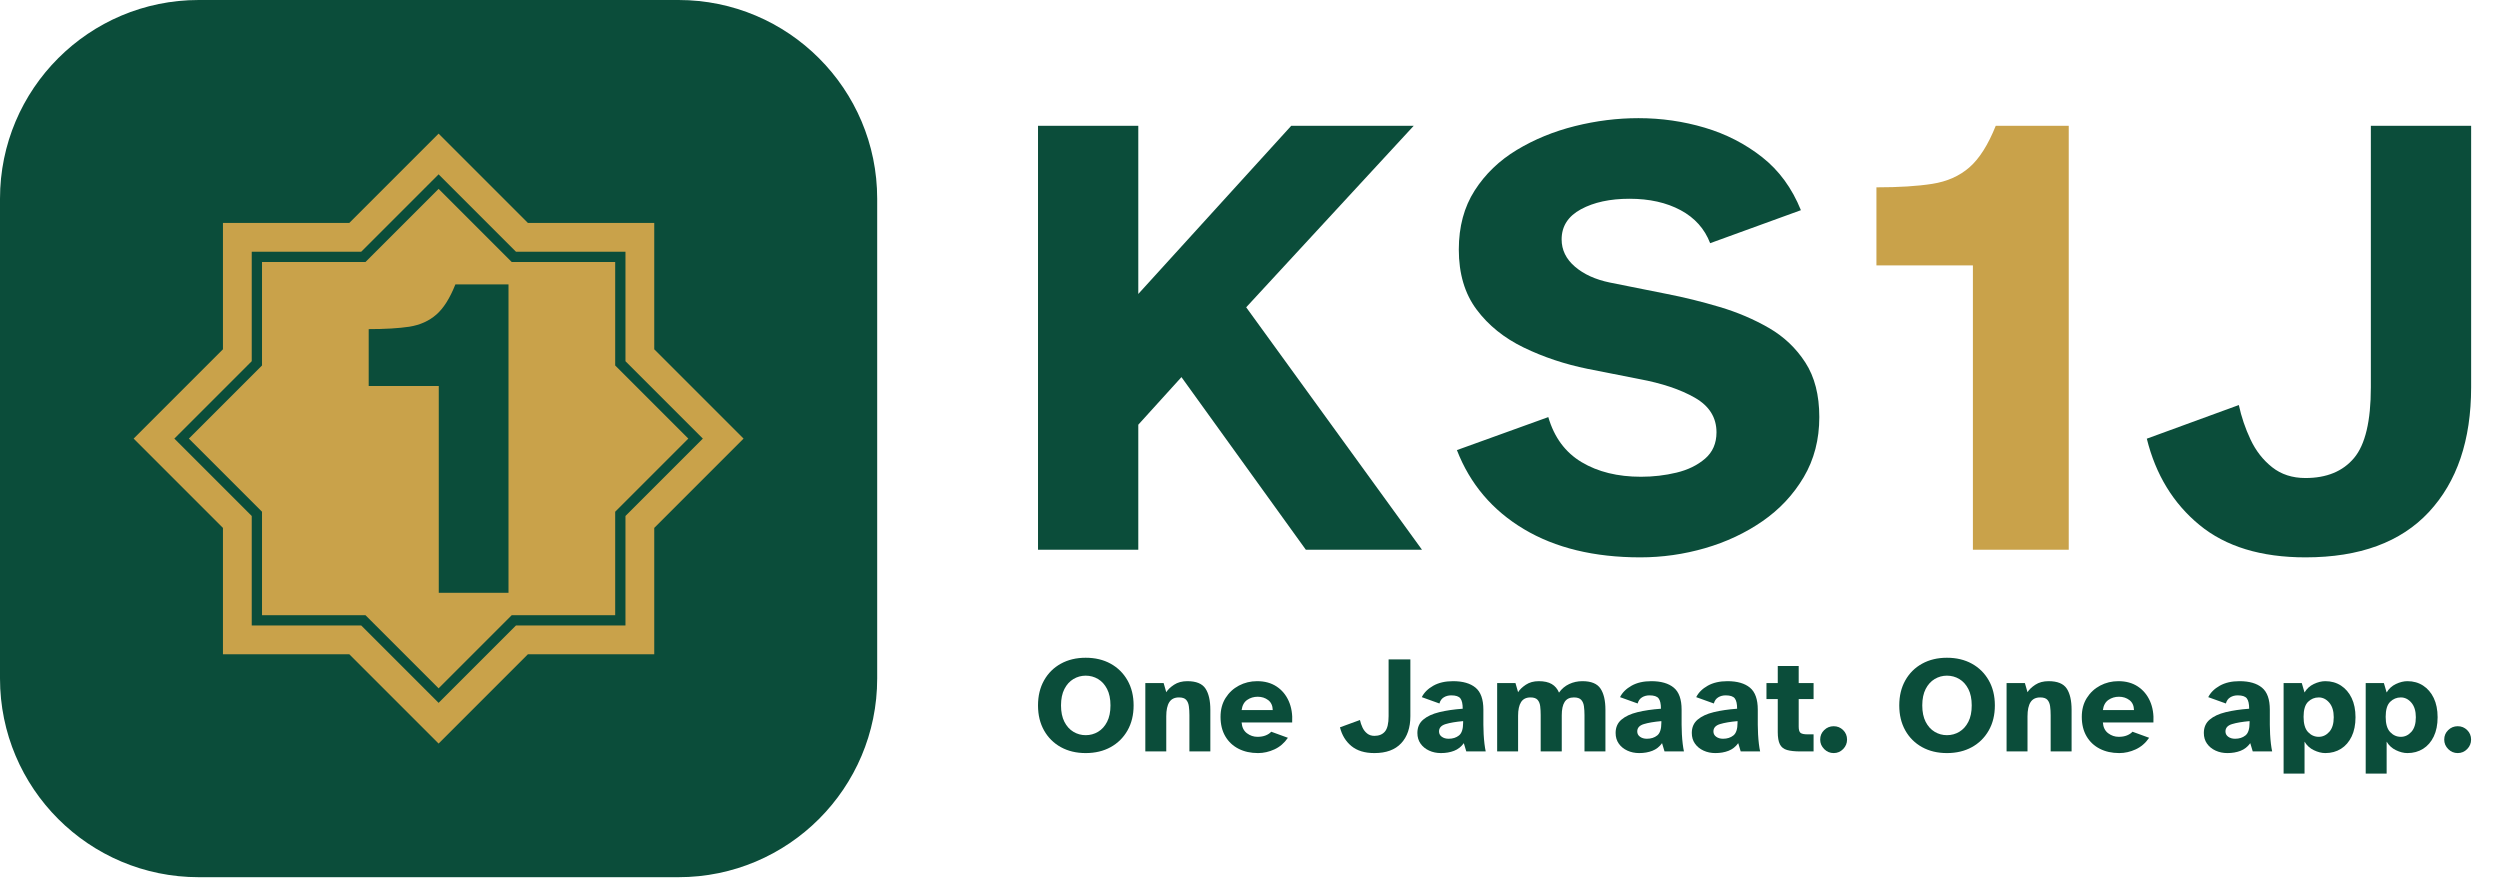
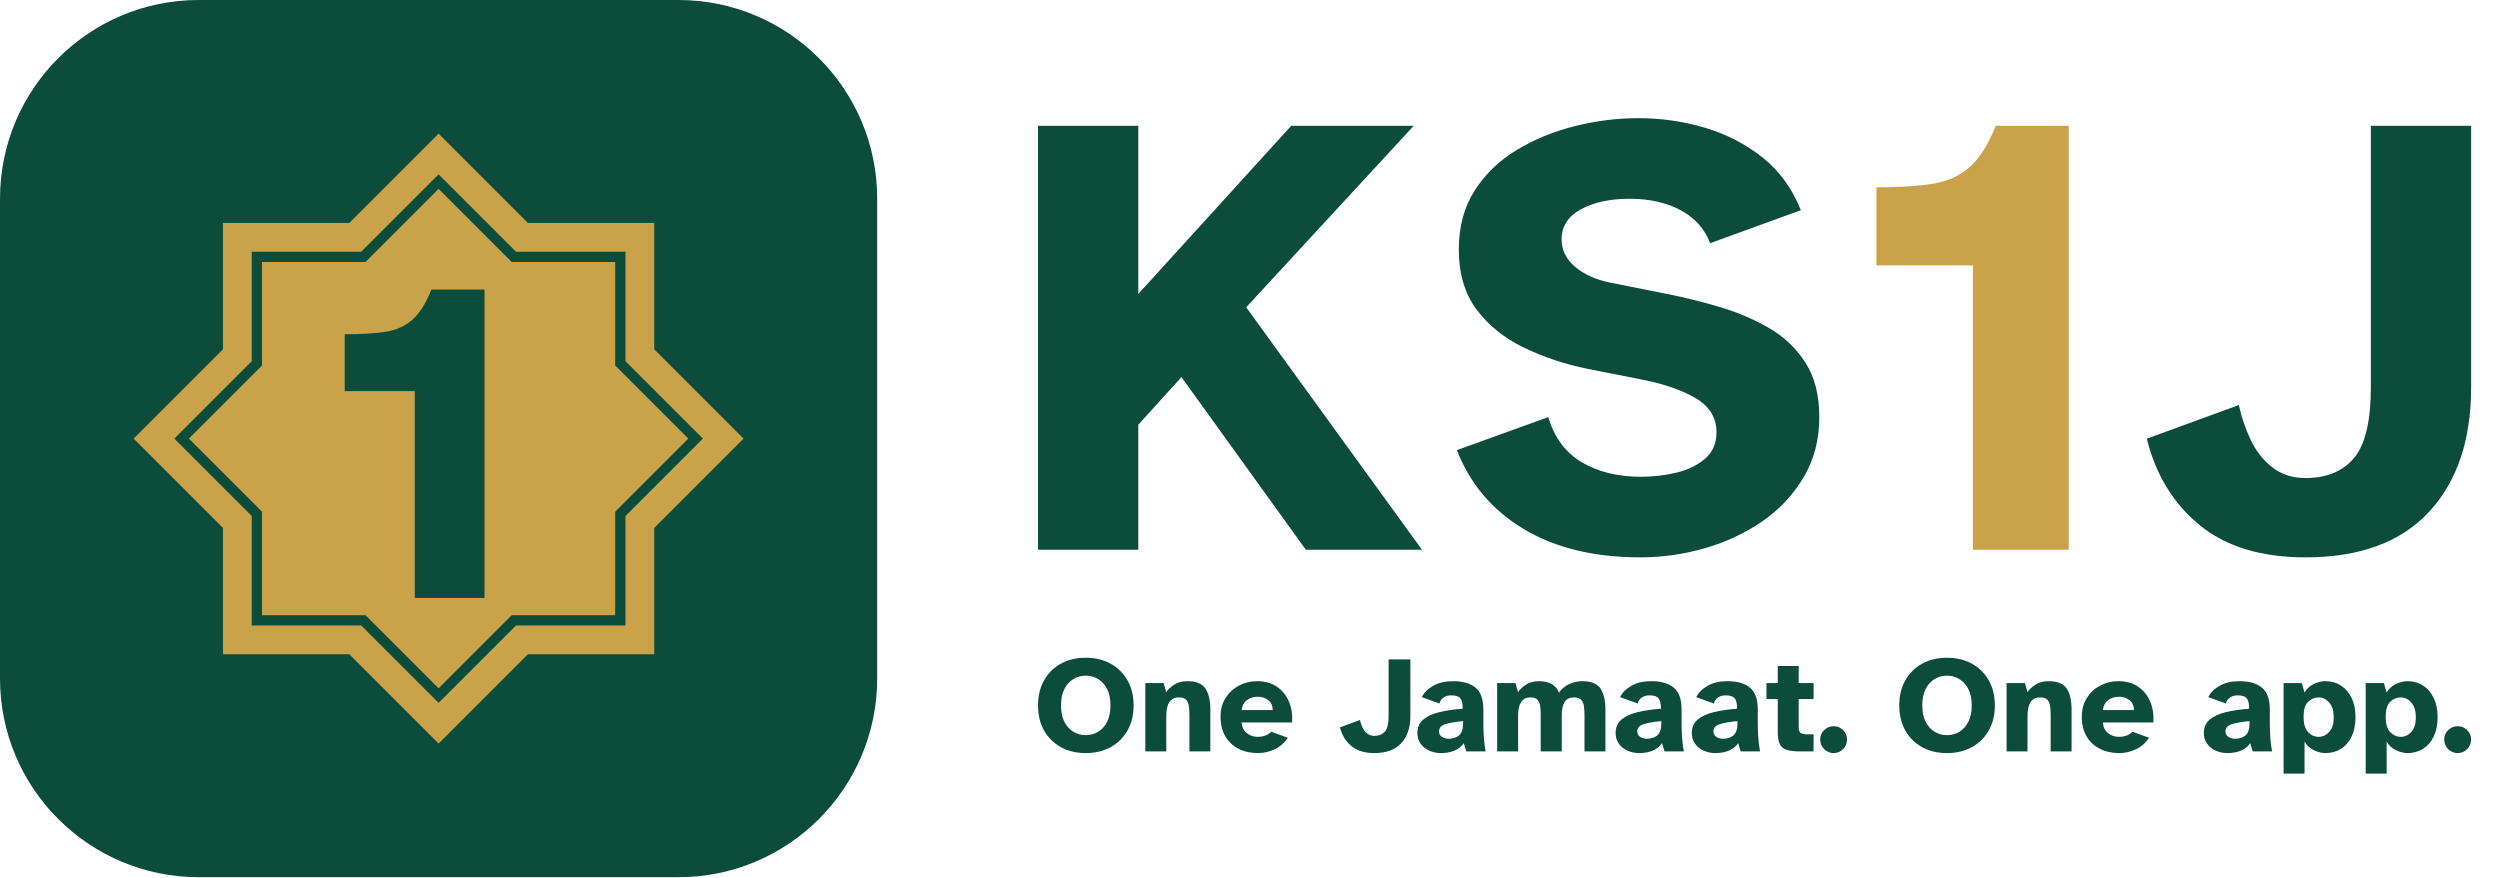
<svg xmlns="http://www.w3.org/2000/svg" viewBox="0 0 684 240">
  <g transform="scale(0.46875)">
    <rect width="512" height="512" rx="116" fill="#0B4D3A" />
    <polygon points="256.00,78.00 308.13,130.13 381.87,130.13 381.87,203.87 434.00,256.00 381.87,308.13 381.87,381.87 308.13,381.87 256.00,434.00 203.87,381.87 130.13,381.87 130.13,308.13 78.00,256.00 130.13,203.87 130.13,130.13 203.87,130.13" fill="#C9A24A" />
    <polygon points="256.00,106.00 299.93,149.93 362.07,149.93 362.07,212.07 406.00,256.00 362.07,299.93 362.07,362.07 299.93,362.07 256.00,406.00 212.07,362.07 149.93,362.07 149.93,299.93 106.00,256.00 149.93,212.07 149.93,149.93 212.07,149.93" fill="none" stroke="#0B4D3A" stroke-width="6" />
-     <path d="M256.1 346V225.3H215.2V192.1Q229.5 192.1 238.9 190.7Q248.3 189.2 254.7 183.6Q261 178.1 265.8 166H296.8V346Z" fill="#0B4D3A" />
+     <path d="M242.1 349V228.3H201.2V195.1Q215.5 195.1 224.9 193.7Q234.3 192.2 240.7 186.6Q247 181.1 251.8 169H282.8V349Z" fill="#0B4D3A" />
  </g>
  <g transform="translate(284 150.41) scale(0.17365)">
    <path transform="translate(-44 0)" d="M44 0V-668H202V-403L443 -668H636L372 -382L649 0H466L270 -272L202 -197V0Z" fill="#0B4D3A" />
    <path transform="translate(-44 0)" d="M993 12Q884 12 809.5 -32.5Q735 -77 704 -157L848 -209Q862 -161 900.5 -138.0Q939 -115 994 -115Q1023 -115 1050.0 -121.5Q1077 -128 1095.0 -143.5Q1113 -159 1113 -185Q1113 -220 1079.0 -239.5Q1045 -259 991 -269L910 -285Q856 -296 809.5 -318.5Q763 -341 735.0 -378.5Q707 -416 707 -473Q707 -527 732.0 -566.0Q757 -605 798.5 -630.0Q840 -655 890.0 -667.5Q940 -680 990 -680Q1044 -680 1094.5 -665.0Q1145 -650 1185.0 -618.5Q1225 -587 1246 -535L1103 -483Q1090 -517 1056.5 -535.0Q1023 -553 976 -553Q930 -553 899.5 -536.5Q869 -520 869 -489Q869 -464 890.0 -446.0Q911 -428 945 -421L1035 -403Q1076 -395 1118.0 -382.5Q1160 -370 1195.5 -349.5Q1231 -329 1253.0 -295.0Q1275 -261 1275 -209Q1275 -156 1250.5 -114.5Q1226 -73 1185.5 -45.0Q1145 -17 1095.0 -2.5Q1045 12 993 12Z" fill="#0B4D3A" />
    <path transform="translate(-44 0)" d="M1517 0V-448H1365V-571Q1418 -571 1453.0 -576.5Q1488 -582 1511.5 -602.5Q1535 -623 1553 -668H1668V0Z" fill="#C9A24A" />
    <path transform="translate(-44 0)" d="M2041 12Q1936 12 1874.0 -39.0Q1812 -90 1791 -175L1936 -228Q1942 -200 1954.5 -173.5Q1967 -147 1988.5 -130.0Q2010 -113 2041 -113Q2091 -113 2117.5 -144.5Q2144 -176 2144 -256V-668H2302V-256Q2302 -131 2235.5 -59.5Q2169 12 2041 12Z" fill="#0B4D3A" />
  </g>
  <g transform="translate(284 205.59) scale(0.03769)">
    <path transform="translate(-35 0)" d="M381 12Q279 12 201.0 -31.0Q123 -74 79.0 -152.0Q35 -230 35 -334Q35 -438 79.0 -516.0Q123 -594 201.0 -637.0Q279 -680 381 -680Q484 -680 562.0 -637.0Q640 -594 684.5 -516.0Q729 -438 729 -334Q729 -230 684.5 -152.0Q640 -74 562.0 -31.0Q484 12 381 12ZM381 -118Q430 -118 471.0 -142.5Q512 -167 536.5 -215.0Q561 -263 561 -334Q561 -405 536.5 -453.0Q512 -501 471.0 -525.5Q430 -550 381 -550Q333 -550 292.0 -525.5Q251 -501 226.5 -453.0Q202 -405 202 -334Q202 -263 226.5 -215.0Q251 -167 292.0 -142.5Q333 -118 381 -118Z" fill="#0B4D3A" />
    <path transform="translate(-35 0)" d="M814 0V-496H947L966 -430Q983 -458 1022.5 -484.0Q1062 -510 1119 -510Q1215 -510 1250.5 -456.5Q1286 -403 1286 -302V0H1134V-264Q1134 -299 1130.0 -328.0Q1126 -357 1110.5 -374.5Q1095 -392 1058 -392Q1010 -392 988.0 -357.5Q966 -323 966 -255V0Z" fill="#0B4D3A" />
    <path transform="translate(-35 0)" d="M1632 12Q1552 12 1490.5 -19.5Q1429 -51 1394.5 -110.0Q1360 -169 1360 -251Q1360 -330 1396.5 -388.0Q1433 -446 1493.5 -478.0Q1554 -510 1626 -510Q1708 -510 1766.5 -471.5Q1825 -433 1855.0 -365.5Q1885 -298 1880 -210H1513Q1517 -158 1551.5 -132.0Q1586 -106 1628 -106Q1663 -106 1688.5 -116.5Q1714 -127 1728 -143L1849 -99Q1810 -42 1751.5 -15.0Q1693 12 1632 12ZM1513 -300H1739Q1738 -348 1706.0 -372.5Q1674 -397 1630 -397Q1587 -397 1553.5 -374.0Q1520 -351 1513 -300Z" fill="#0B4D3A" />
    <path transform="translate(-35 0)" d="M2477 12Q2372 12 2310.0 -39.0Q2248 -90 2227 -175L2372 -228Q2378 -200 2390.5 -173.5Q2403 -147 2424.5 -130.0Q2446 -113 2477 -113Q2527 -113 2553.5 -144.5Q2580 -176 2580 -256V-668H2738V-256Q2738 -131 2671.5 -59.5Q2605 12 2477 12Z" fill="#0B4D3A" />
    <path transform="translate(-35 0)" d="M2960 12Q2913 12 2874.0 -6.0Q2835 -24 2812.0 -56.5Q2789 -89 2789 -134Q2789 -195 2831.5 -231.0Q2874 -267 2948.0 -285.0Q3022 -303 3118 -310Q3118 -363 3101.0 -385.0Q3084 -407 3035 -407Q3004 -407 2980.5 -392.5Q2957 -378 2949 -348L2821 -394Q2846 -444 2904.5 -477.0Q2963 -510 3048 -510Q3154 -510 3211.0 -463.0Q3268 -416 3268 -303V-194Q3268 -162 3270.0 -125.0Q3272 -88 3276.0 -55.0Q3280 -22 3285 0H3144L3126 -60Q3098 -21 3055.5 -4.5Q3013 12 2960 12ZM3016 -92Q3061 -92 3091.0 -116.0Q3121 -140 3121 -208V-220Q3042 -213 2994.0 -198.5Q2946 -184 2946 -145Q2946 -121 2966.0 -106.5Q2986 -92 3016 -92Z" fill="#0B4D3A" />
    <path transform="translate(-35 0)" d="M3368 0V-496H3501L3520 -430Q3537 -458 3576.0 -484.0Q3615 -510 3670 -510Q3729 -510 3764.5 -489.0Q3800 -468 3817 -427Q3846 -468 3890.5 -489.0Q3935 -510 3987 -510Q4082 -510 4118.0 -456.5Q4154 -403 4154 -302V0H4002V-264Q4002 -299 3998.0 -328.0Q3994 -357 3978.0 -374.5Q3962 -392 3925 -392Q3879 -392 3858.0 -359.5Q3837 -327 3837 -262V0H3684V-264Q3684 -299 3680.5 -328.0Q3677 -357 3661.5 -374.5Q3646 -392 3610 -392Q3563 -392 3541.5 -358.0Q3520 -324 3520 -259V0Z" fill="#0B4D3A" />
    <path transform="translate(-35 0)" d="M4399 12Q4352 12 4313.0 -6.0Q4274 -24 4251.0 -56.5Q4228 -89 4228 -134Q4228 -195 4270.5 -231.0Q4313 -267 4387.0 -285.0Q4461 -303 4557 -310Q4557 -363 4540.0 -385.0Q4523 -407 4474 -407Q4443 -407 4419.5 -392.5Q4396 -378 4388 -348L4260 -394Q4285 -444 4343.5 -477.0Q4402 -510 4487 -510Q4593 -510 4650.0 -463.0Q4707 -416 4707 -303V-194Q4707 -162 4709.0 -125.0Q4711 -88 4715.0 -55.0Q4719 -22 4724 0H4583L4565 -60Q4537 -21 4494.5 -4.5Q4452 12 4399 12ZM4455 -92Q4500 -92 4530.0 -116.0Q4560 -140 4560 -208V-220Q4481 -213 4433.0 -198.5Q4385 -184 4385 -145Q4385 -121 4405.0 -106.5Q4425 -92 4455 -92Z" fill="#0B4D3A" />
    <path transform="translate(-35 0)" d="M4952 12Q4905 12 4866.0 -6.0Q4827 -24 4804.0 -56.5Q4781 -89 4781 -134Q4781 -195 4823.5 -231.0Q4866 -267 4940.0 -285.0Q5014 -303 5110 -310Q5110 -363 5093.0 -385.0Q5076 -407 5027 -407Q4996 -407 4972.5 -392.5Q4949 -378 4941 -348L4813 -394Q4838 -444 4896.5 -477.0Q4955 -510 5040 -510Q5146 -510 5203.0 -463.0Q5260 -416 5260 -303V-194Q5260 -162 5262.0 -125.0Q5264 -88 5268.0 -55.0Q5272 -22 5277 0H5136L5118 -60Q5090 -21 5047.5 -4.5Q5005 12 4952 12ZM5008 -92Q5053 -92 5083.0 -116.0Q5113 -140 5113 -208V-220Q5034 -213 4986.0 -198.5Q4938 -184 4938 -145Q4938 -121 4958.0 -106.5Q4978 -92 5008 -92Z" fill="#0B4D3A" />
    <path transform="translate(-35 0)" d="M5569 0Q5508 0 5472.0 -10.5Q5436 -21 5420.5 -51.5Q5405 -82 5405 -140V-380H5323V-496H5405V-620H5557V-496H5665V-380H5557V-180Q5557 -145 5570.5 -134.5Q5584 -124 5621 -124H5665V0Z" fill="#0B4D3A" />
    <path transform="translate(-35 0)" d="M5811 12Q5771 12 5742.0 -17.0Q5713 -46 5713 -86Q5713 -127 5742.0 -155.0Q5771 -183 5811 -183Q5851 -183 5879.5 -155.0Q5908 -127 5908 -86Q5908 -46 5879.5 -17.0Q5851 12 5811 12Z" fill="#0B4D3A" />
    <path transform="translate(-35 0)" d="M6633 12Q6531 12 6453.0 -31.0Q6375 -74 6331.0 -152.0Q6287 -230 6287 -334Q6287 -438 6331.0 -516.0Q6375 -594 6453.0 -637.0Q6531 -680 6633 -680Q6736 -680 6814.0 -637.0Q6892 -594 6936.5 -516.0Q6981 -438 6981 -334Q6981 -230 6936.5 -152.0Q6892 -74 6814.0 -31.0Q6736 12 6633 12ZM6633 -118Q6682 -118 6723.0 -142.5Q6764 -167 6788.5 -215.0Q6813 -263 6813 -334Q6813 -405 6788.5 -453.0Q6764 -501 6723.0 -525.5Q6682 -550 6633 -550Q6585 -550 6544.0 -525.5Q6503 -501 6478.5 -453.0Q6454 -405 6454 -334Q6454 -263 6478.5 -215.0Q6503 -167 6544.0 -142.5Q6585 -118 6633 -118Z" fill="#0B4D3A" />
    <path transform="translate(-35 0)" d="M7066 0V-496H7199L7218 -430Q7235 -458 7274.5 -484.0Q7314 -510 7371 -510Q7467 -510 7502.5 -456.5Q7538 -403 7538 -302V0H7386V-264Q7386 -299 7382.0 -328.0Q7378 -357 7362.5 -374.5Q7347 -392 7310 -392Q7262 -392 7240.0 -357.5Q7218 -323 7218 -255V0Z" fill="#0B4D3A" />
    <path transform="translate(-35 0)" d="M7884 12Q7804 12 7742.5 -19.5Q7681 -51 7646.5 -110.0Q7612 -169 7612 -251Q7612 -330 7648.5 -388.0Q7685 -446 7745.5 -478.0Q7806 -510 7878 -510Q7960 -510 8018.5 -471.5Q8077 -433 8107.0 -365.5Q8137 -298 8132 -210H7765Q7769 -158 7803.5 -132.0Q7838 -106 7880 -106Q7915 -106 7940.5 -116.5Q7966 -127 7980 -143L8101 -99Q8062 -42 8003.5 -15.0Q7945 12 7884 12ZM7765 -300H7991Q7990 -348 7958.0 -372.5Q7926 -397 7882 -397Q7839 -397 7805.5 -374.0Q7772 -351 7765 -300Z" fill="#0B4D3A" />
    <path transform="translate(-35 0)" d="M8669 12Q8622 12 8583.0 -6.0Q8544 -24 8521.0 -56.5Q8498 -89 8498 -134Q8498 -195 8540.5 -231.0Q8583 -267 8657.0 -285.0Q8731 -303 8827 -310Q8827 -363 8810.0 -385.0Q8793 -407 8744 -407Q8713 -407 8689.5 -392.5Q8666 -378 8658 -348L8530 -394Q8555 -444 8613.5 -477.0Q8672 -510 8757 -510Q8863 -510 8920.0 -463.0Q8977 -416 8977 -303V-194Q8977 -162 8979.0 -125.0Q8981 -88 8985.0 -55.0Q8989 -22 8994 0H8853L8835 -60Q8807 -21 8764.5 -4.5Q8722 12 8669 12ZM8725 -92Q8770 -92 8800.0 -116.0Q8830 -140 8830 -208V-220Q8751 -213 8703.0 -198.5Q8655 -184 8655 -145Q8655 -121 8675.0 -106.5Q8695 -92 8725 -92Z" fill="#0B4D3A" />
    <path transform="translate(-35 0)" d="M9077 161V-496H9209L9229 -428Q9253 -469 9296.5 -489.5Q9340 -510 9380 -510Q9444 -510 9493.5 -478.0Q9543 -446 9571.0 -387.5Q9599 -329 9599 -248Q9599 -167 9571.0 -108.5Q9543 -50 9493.5 -19.0Q9444 12 9380 12Q9340 12 9296.5 -9.0Q9253 -30 9229 -71V161ZM9332 -106Q9376 -106 9408.5 -142.0Q9441 -178 9441 -248Q9441 -316 9408.5 -354.0Q9376 -392 9332 -392Q9287 -392 9254.5 -360.0Q9222 -328 9222 -251Q9222 -175 9254.5 -140.5Q9287 -106 9332 -106Z" fill="#0B4D3A" />
    <path transform="translate(-35 0)" d="M9673 161V-496H9805L9825 -428Q9849 -469 9892.5 -489.5Q9936 -510 9976 -510Q10040 -510 10089.5 -478.0Q10139 -446 10167.0 -387.5Q10195 -329 10195 -248Q10195 -167 10167.0 -108.5Q10139 -50 10089.5 -19.0Q10040 12 9976 12Q9936 12 9892.5 -9.0Q9849 -30 9825 -71V161ZM9928 -106Q9972 -106 10004.5 -142.0Q10037 -178 10037 -248Q10037 -316 10004.5 -354.0Q9972 -392 9928 -392Q9883 -392 9850.5 -360.0Q9818 -328 9818 -251Q9818 -175 9850.5 -140.5Q9883 -106 9928 -106Z" fill="#0B4D3A" />
    <path transform="translate(-35 0)" d="M10341 12Q10301 12 10272.0 -17.0Q10243 -46 10243 -86Q10243 -127 10272.0 -155.0Q10301 -183 10341 -183Q10381 -183 10409.5 -155.0Q10438 -127 10438 -86Q10438 -46 10409.5 -17.0Q10381 12 10341 12Z" fill="#0B4D3A" />
  </g>
</svg>
